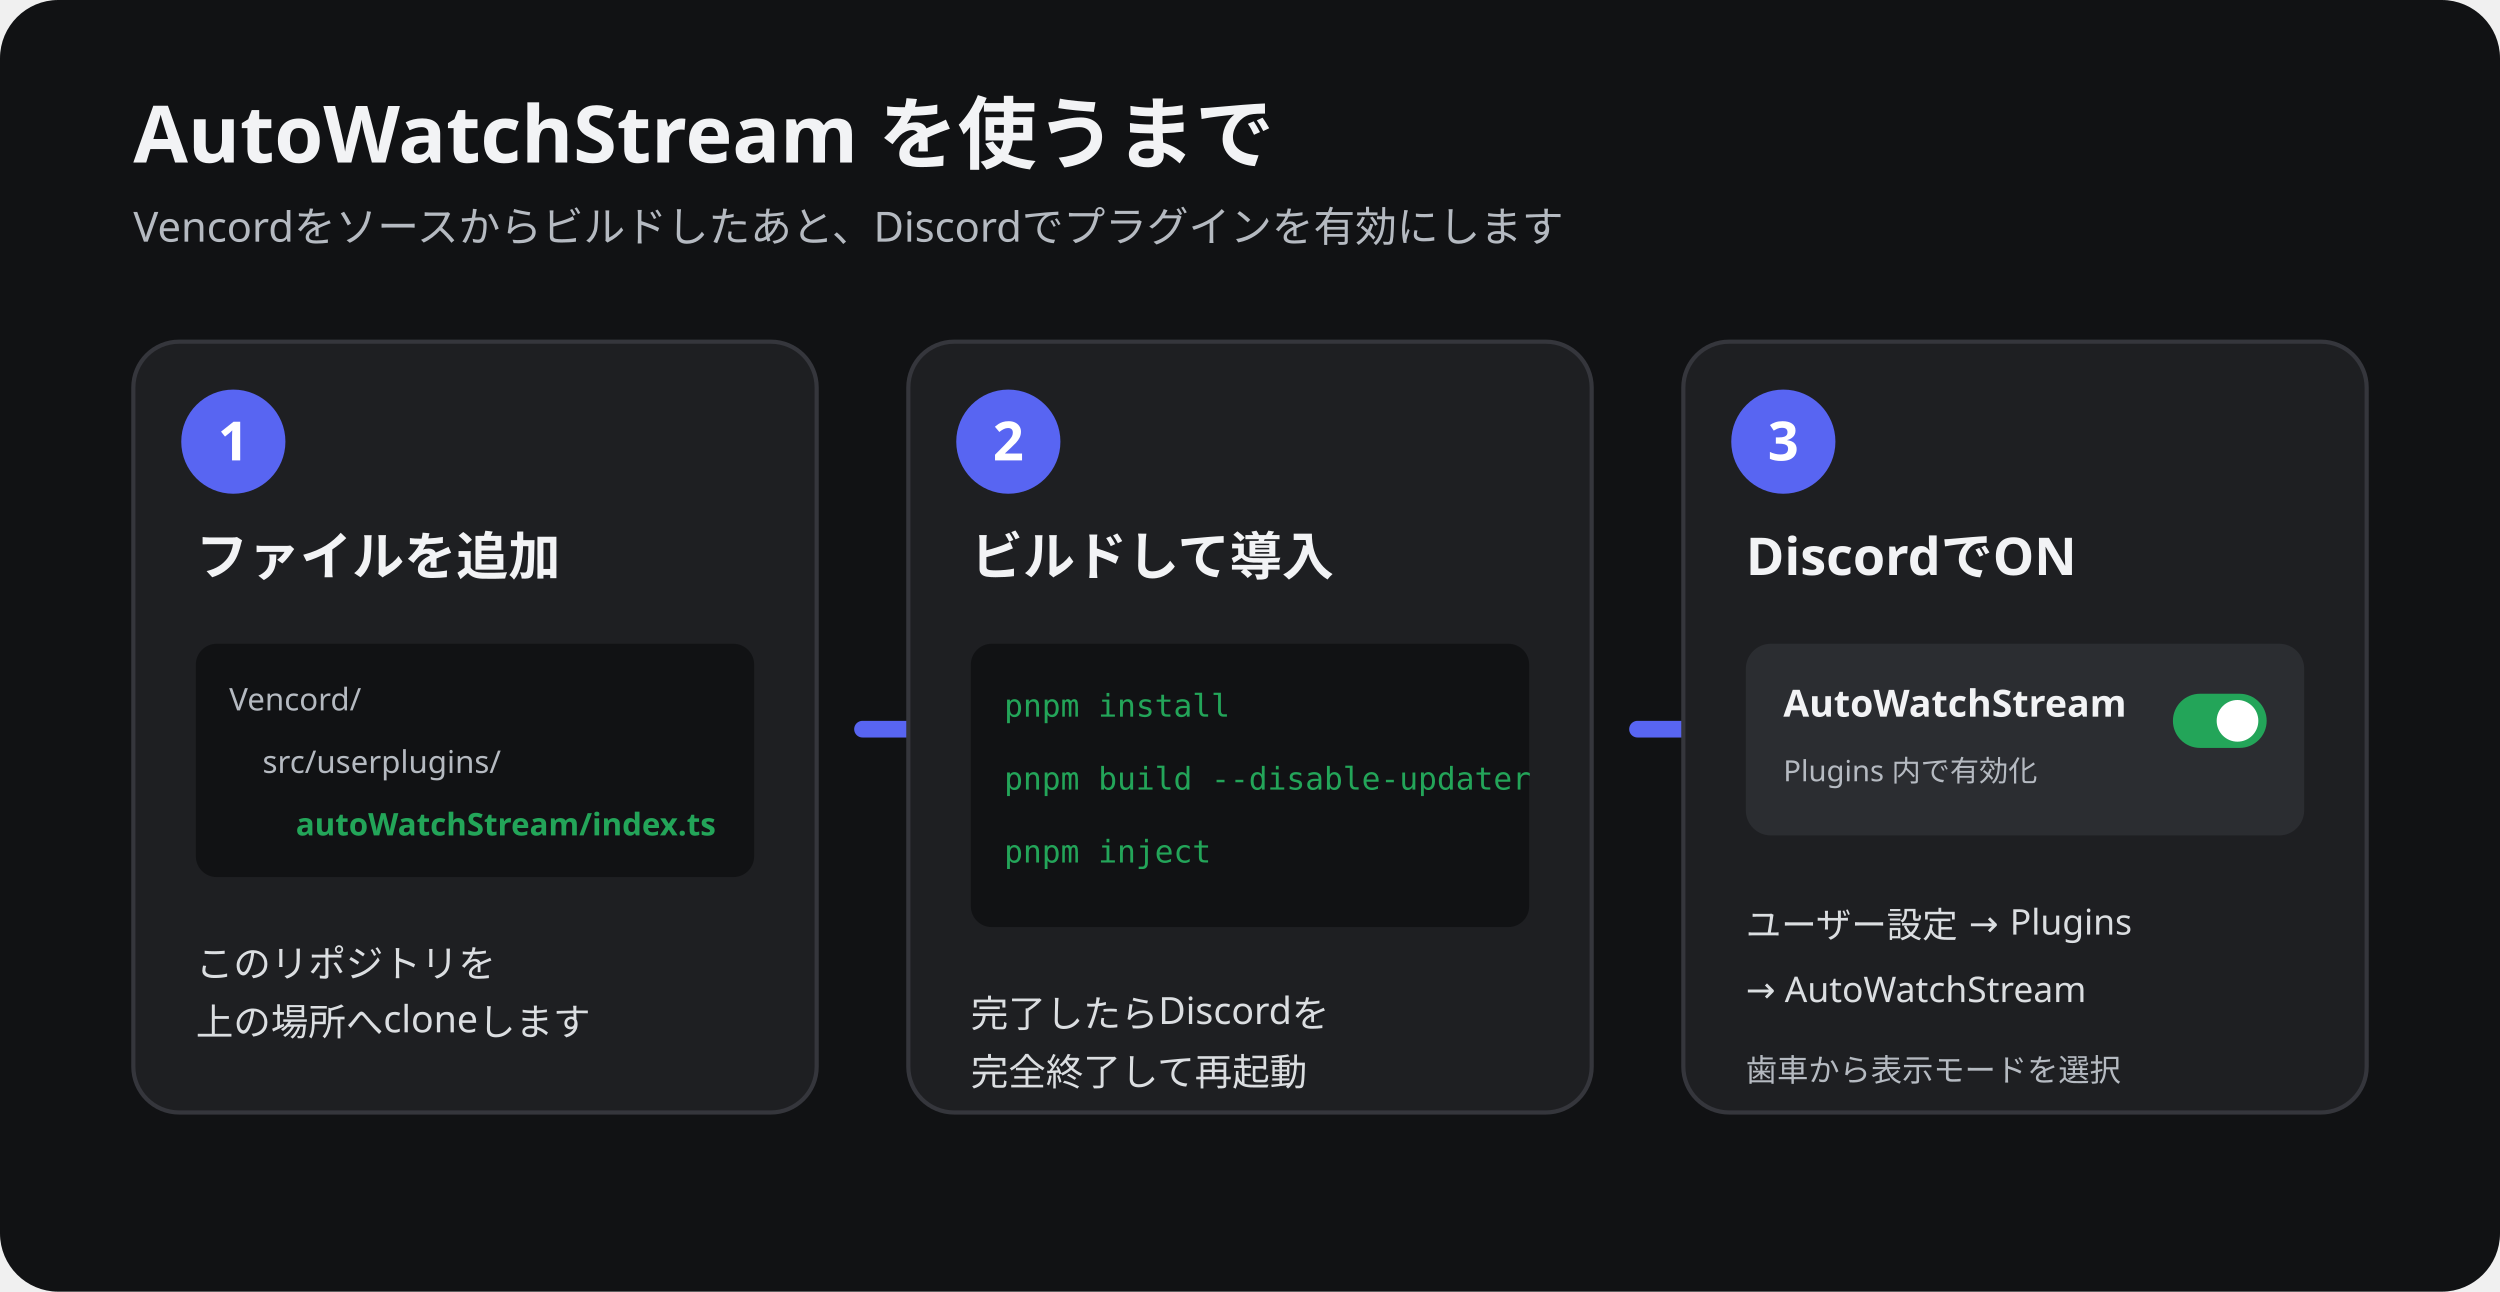
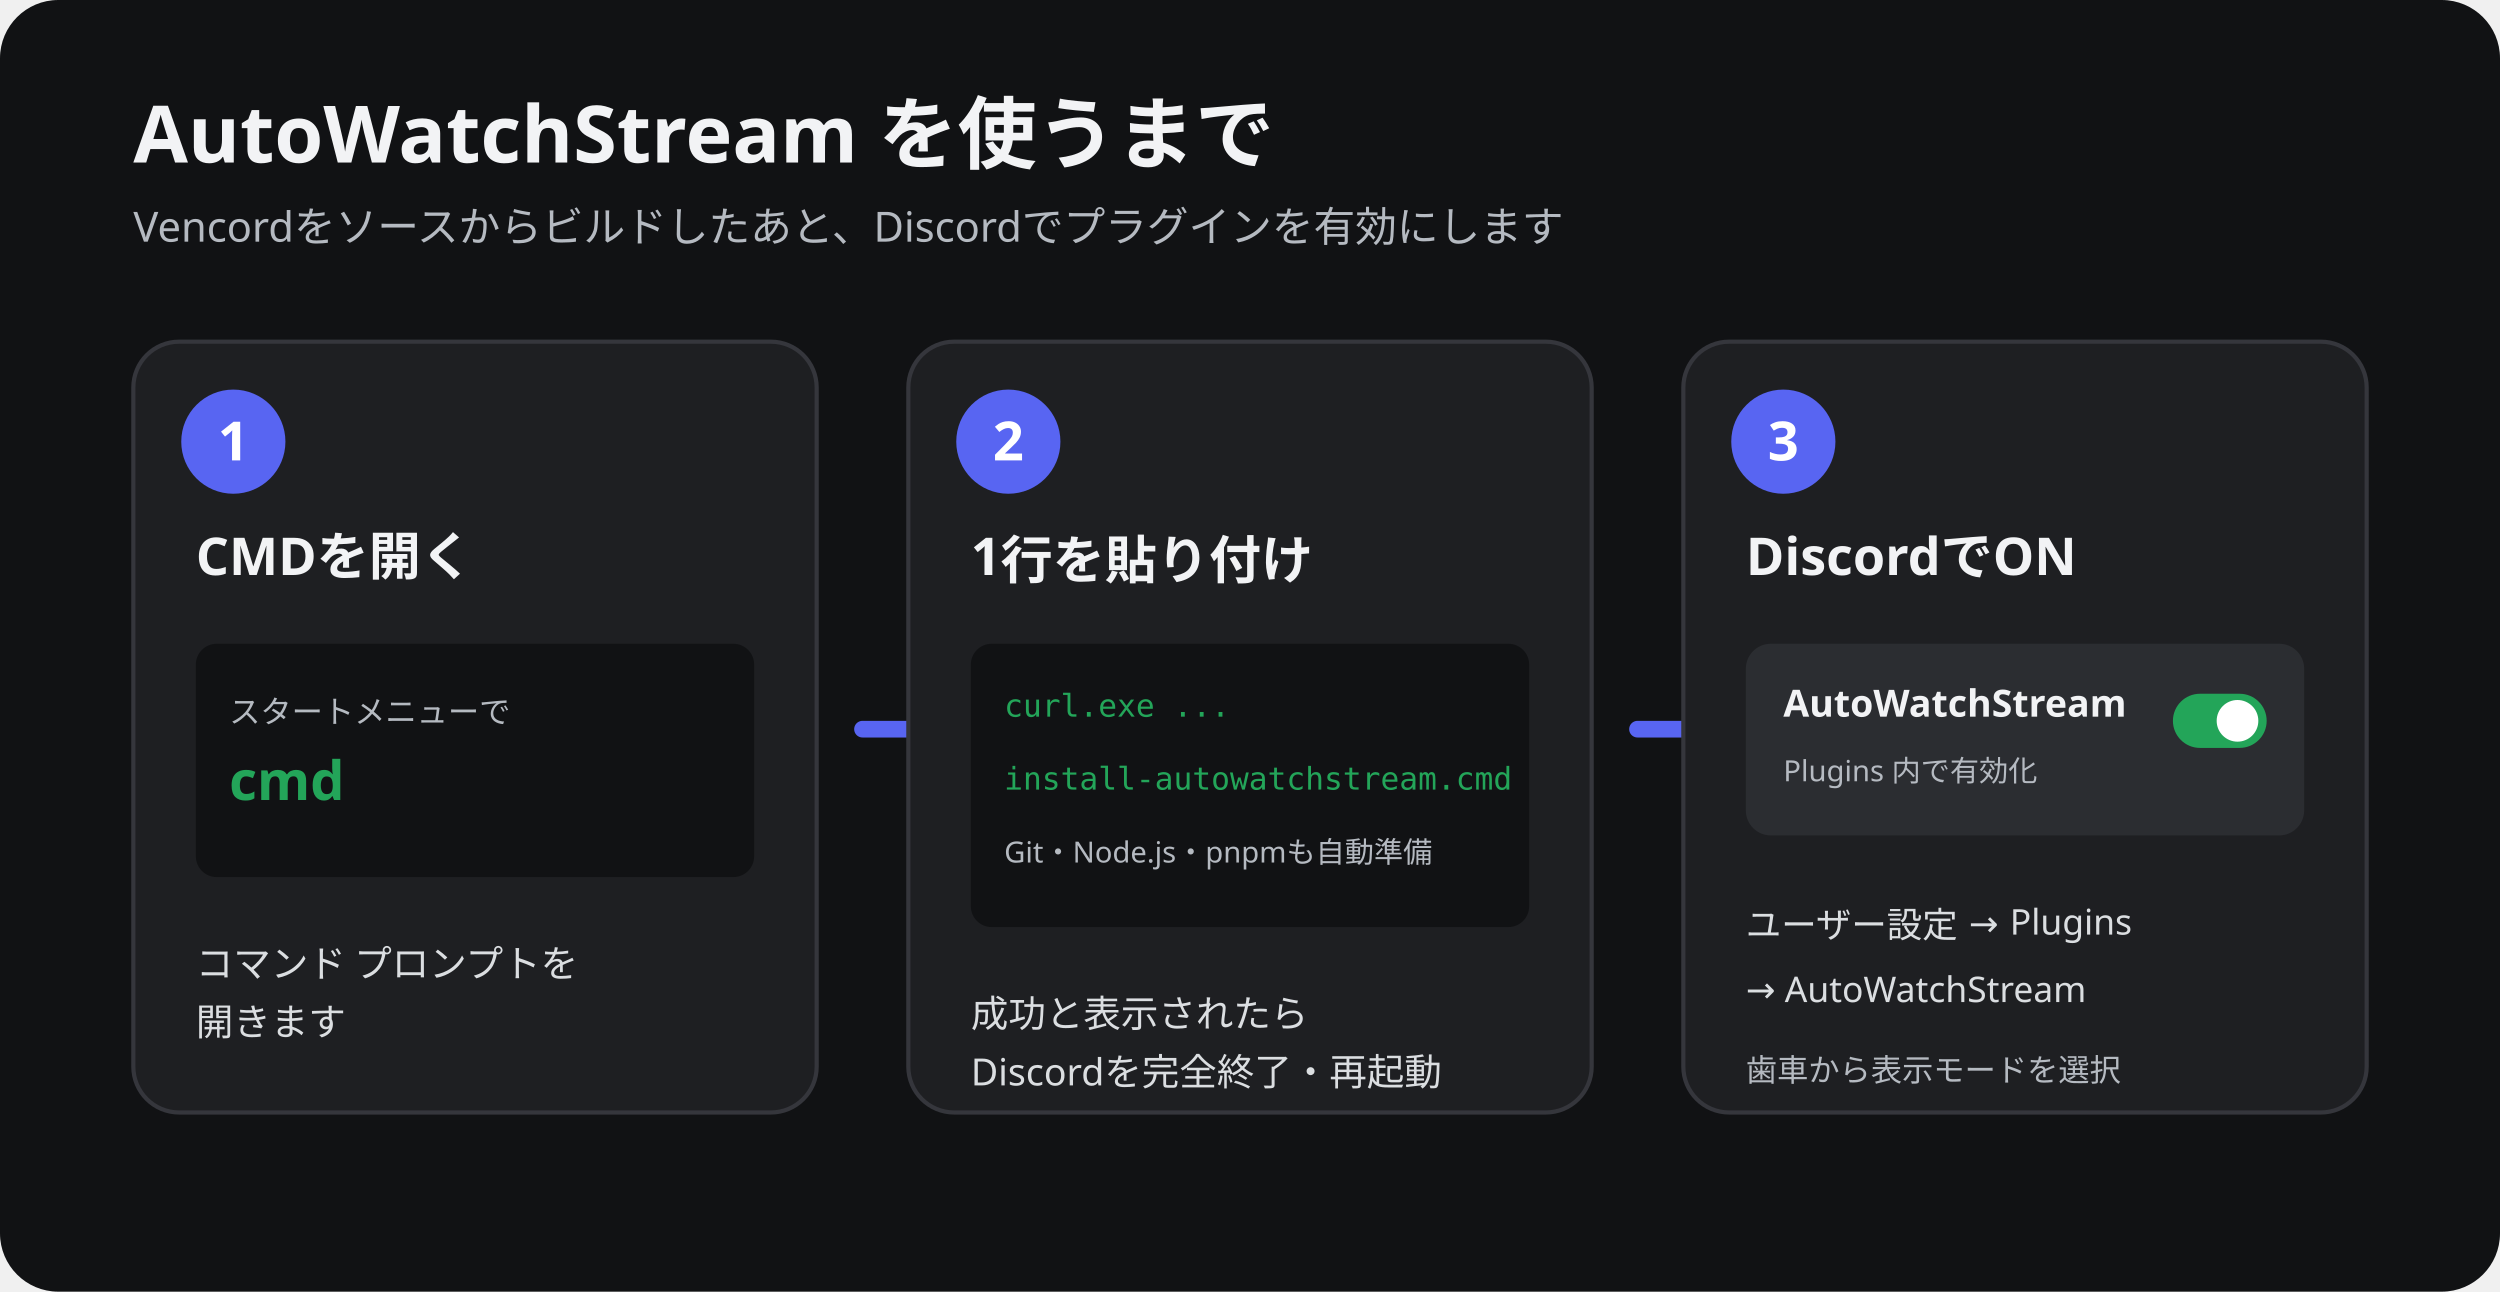
<svg xmlns="http://www.w3.org/2000/svg" width="1200" height="620" viewBox="0 0 1200 620">
  <rect width="1200" height="620" rx="28" fill="#111214" />
  <text x="64" y="78" fill="#f2f3f5" font-family="Segoe UI, Noto Sans JP, sans-serif" font-size="38" font-weight="700">AutoWatchStream を使うまで</text>
  <text x="64" y="116" fill="#b5bac1" font-family="Segoe UI, Noto Sans JP, sans-serif" font-size="20">Vencordをソースからビルドしたあと、Discordでプラグインを有効にします</text>
  <g font-family="Segoe UI, Noto Sans JP, sans-serif">
    <g transform="translate(64 164)">
      <rect width="328" height="370" rx="22" fill="#1e1f22" stroke="#35363c" stroke-width="2" />
      <circle cx="48" cy="48" r="25" fill="#5865f2" />
      <text x="48" y="57" text-anchor="middle" fill="white" font-size="26" font-weight="700">1</text>
-       <text x="30" y="112" fill="#f2f3f5" font-size="25" font-weight="700">ファイルを追加</text>
+       <text x="30" y="112" fill="#f2f3f5" font-size="25" font-weight="700">CMDを開く</text>
      <rect x="30" y="145" width="268" height="112" rx="10" fill="#111214" />
-       <text x="46" y="177" fill="#b5bac1" font-size="15">Vencord/</text>
-       <text x="62" y="207" fill="#b5bac1" font-size="15">src/userplugins/</text>
-       <text x="78" y="237" fill="#23a559" font-size="15" font-weight="700">autoWatchStream/index.ts</text>
-       <text x="30" y="305" fill="#dbdee1" font-size="18">このリポジトリを</text>
-       <text x="30" y="333" fill="#dbdee1" font-size="18">上の場所へcloneします</text>
+       <text x="46" y="183" fill="#b5bac1" font-size="15">スタートメニューで</text>
+       <text x="46" y="220" fill="#23a559" font-size="26" font-weight="700">cmd</text>
+       <text x="30" y="305" fill="#dbdee1" font-size="18">コマンド プロンプトを</text>
+       <text x="30" y="333" fill="#dbdee1" font-size="18">開きます</text>
    </g>
    <path d="M414 350h40" stroke="#5865f2" stroke-width="8" stroke-linecap="round" />
    <path d="m444 335 18 15-18 15" fill="none" stroke="#5865f2" stroke-width="8" stroke-linecap="round" stroke-linejoin="round" />
    <g transform="translate(436 164)">
      <rect width="328" height="370" rx="22" fill="#1e1f22" stroke="#35363c" stroke-width="2" />
      <circle cx="48" cy="48" r="25" fill="#5865f2" />
      <text x="48" y="57" text-anchor="middle" fill="white" font-size="26" font-weight="700">2</text>
-       <text x="30" y="112" fill="#f2f3f5" font-size="25" font-weight="700">ビルドして導入</text>
+       <text x="30" y="112" fill="#f2f3f5" font-size="25" font-weight="700">1行を貼り付け</text>
      <rect x="30" y="145" width="268" height="136" rx="10" fill="#111214" />
-       <text x="46" y="180" fill="#23a559" font-family="Consolas, monospace" font-size="15">pnpm install</text>
-       <text x="46" y="215" fill="#23a559" font-family="Consolas, monospace" font-size="15">pnpm build --disable-updater</text>
-       <text x="46" y="250" fill="#23a559" font-family="Consolas, monospace" font-size="15">pnpm inject</text>
-       <text x="30" y="329" fill="#dbdee1" font-size="18">完了したらDiscordを</text>
-       <text x="30" y="357" fill="#dbdee1" font-size="18">完全終了して再起動</text>
+       <text x="46" y="180" fill="#23a559" font-family="Consolas, monospace" font-size="15">curl.exe ...</text>
+       <text x="46" y="215" fill="#23a559" font-family="Consolas, monospace" font-size="15">install-autowatchstream.cmd</text>
+       <text x="46" y="250" fill="#b5bac1" font-size="14">Git・Node.js・pnpmも自動準備</text>
+       <text x="30" y="329" fill="#dbdee1" font-size="18">成功と表示されたら</text>
+       <text x="30" y="357" fill="#dbdee1" font-size="18">Discordを完全終了・再起動</text>
    </g>
    <path d="M786 350h40" stroke="#5865f2" stroke-width="8" stroke-linecap="round" />
    <path d="m816 335 18 15-18 15" fill="none" stroke="#5865f2" stroke-width="8" stroke-linecap="round" stroke-linejoin="round" />
    <g transform="translate(808 164)">
      <rect width="328" height="370" rx="22" fill="#1e1f22" stroke="#35363c" stroke-width="2" />
      <circle cx="48" cy="48" r="25" fill="#5865f2" />
      <text x="48" y="57" text-anchor="middle" fill="white" font-size="26" font-weight="700">3</text>
      <text x="30" y="112" fill="#f2f3f5" font-size="25" font-weight="700">DiscordでON</text>
      <rect x="30" y="145" width="268" height="92" rx="12" fill="#2b2d31" />
      <text x="48" y="180" fill="#f2f3f5" font-size="18" font-weight="700">AutoWatchStream</text>
      <text x="48" y="211" fill="#b5bac1" font-size="14">Plugins 内で有効化</text>
      <rect x="235" y="169" width="45" height="26" rx="13" fill="#23a559" />
      <circle cx="266" cy="182" r="10" fill="white" />
      <text x="30" y="286" fill="#dbdee1" font-size="17">ユーザー設定 → Plugins</text>
      <text x="30" y="317" fill="#dbdee1" font-size="17">→ AutoWatchStream</text>
      <text x="30" y="355" fill="#b5bac1" font-size="15">歯車から表示モードを選択</text>
    </g>
  </g>
</svg>
